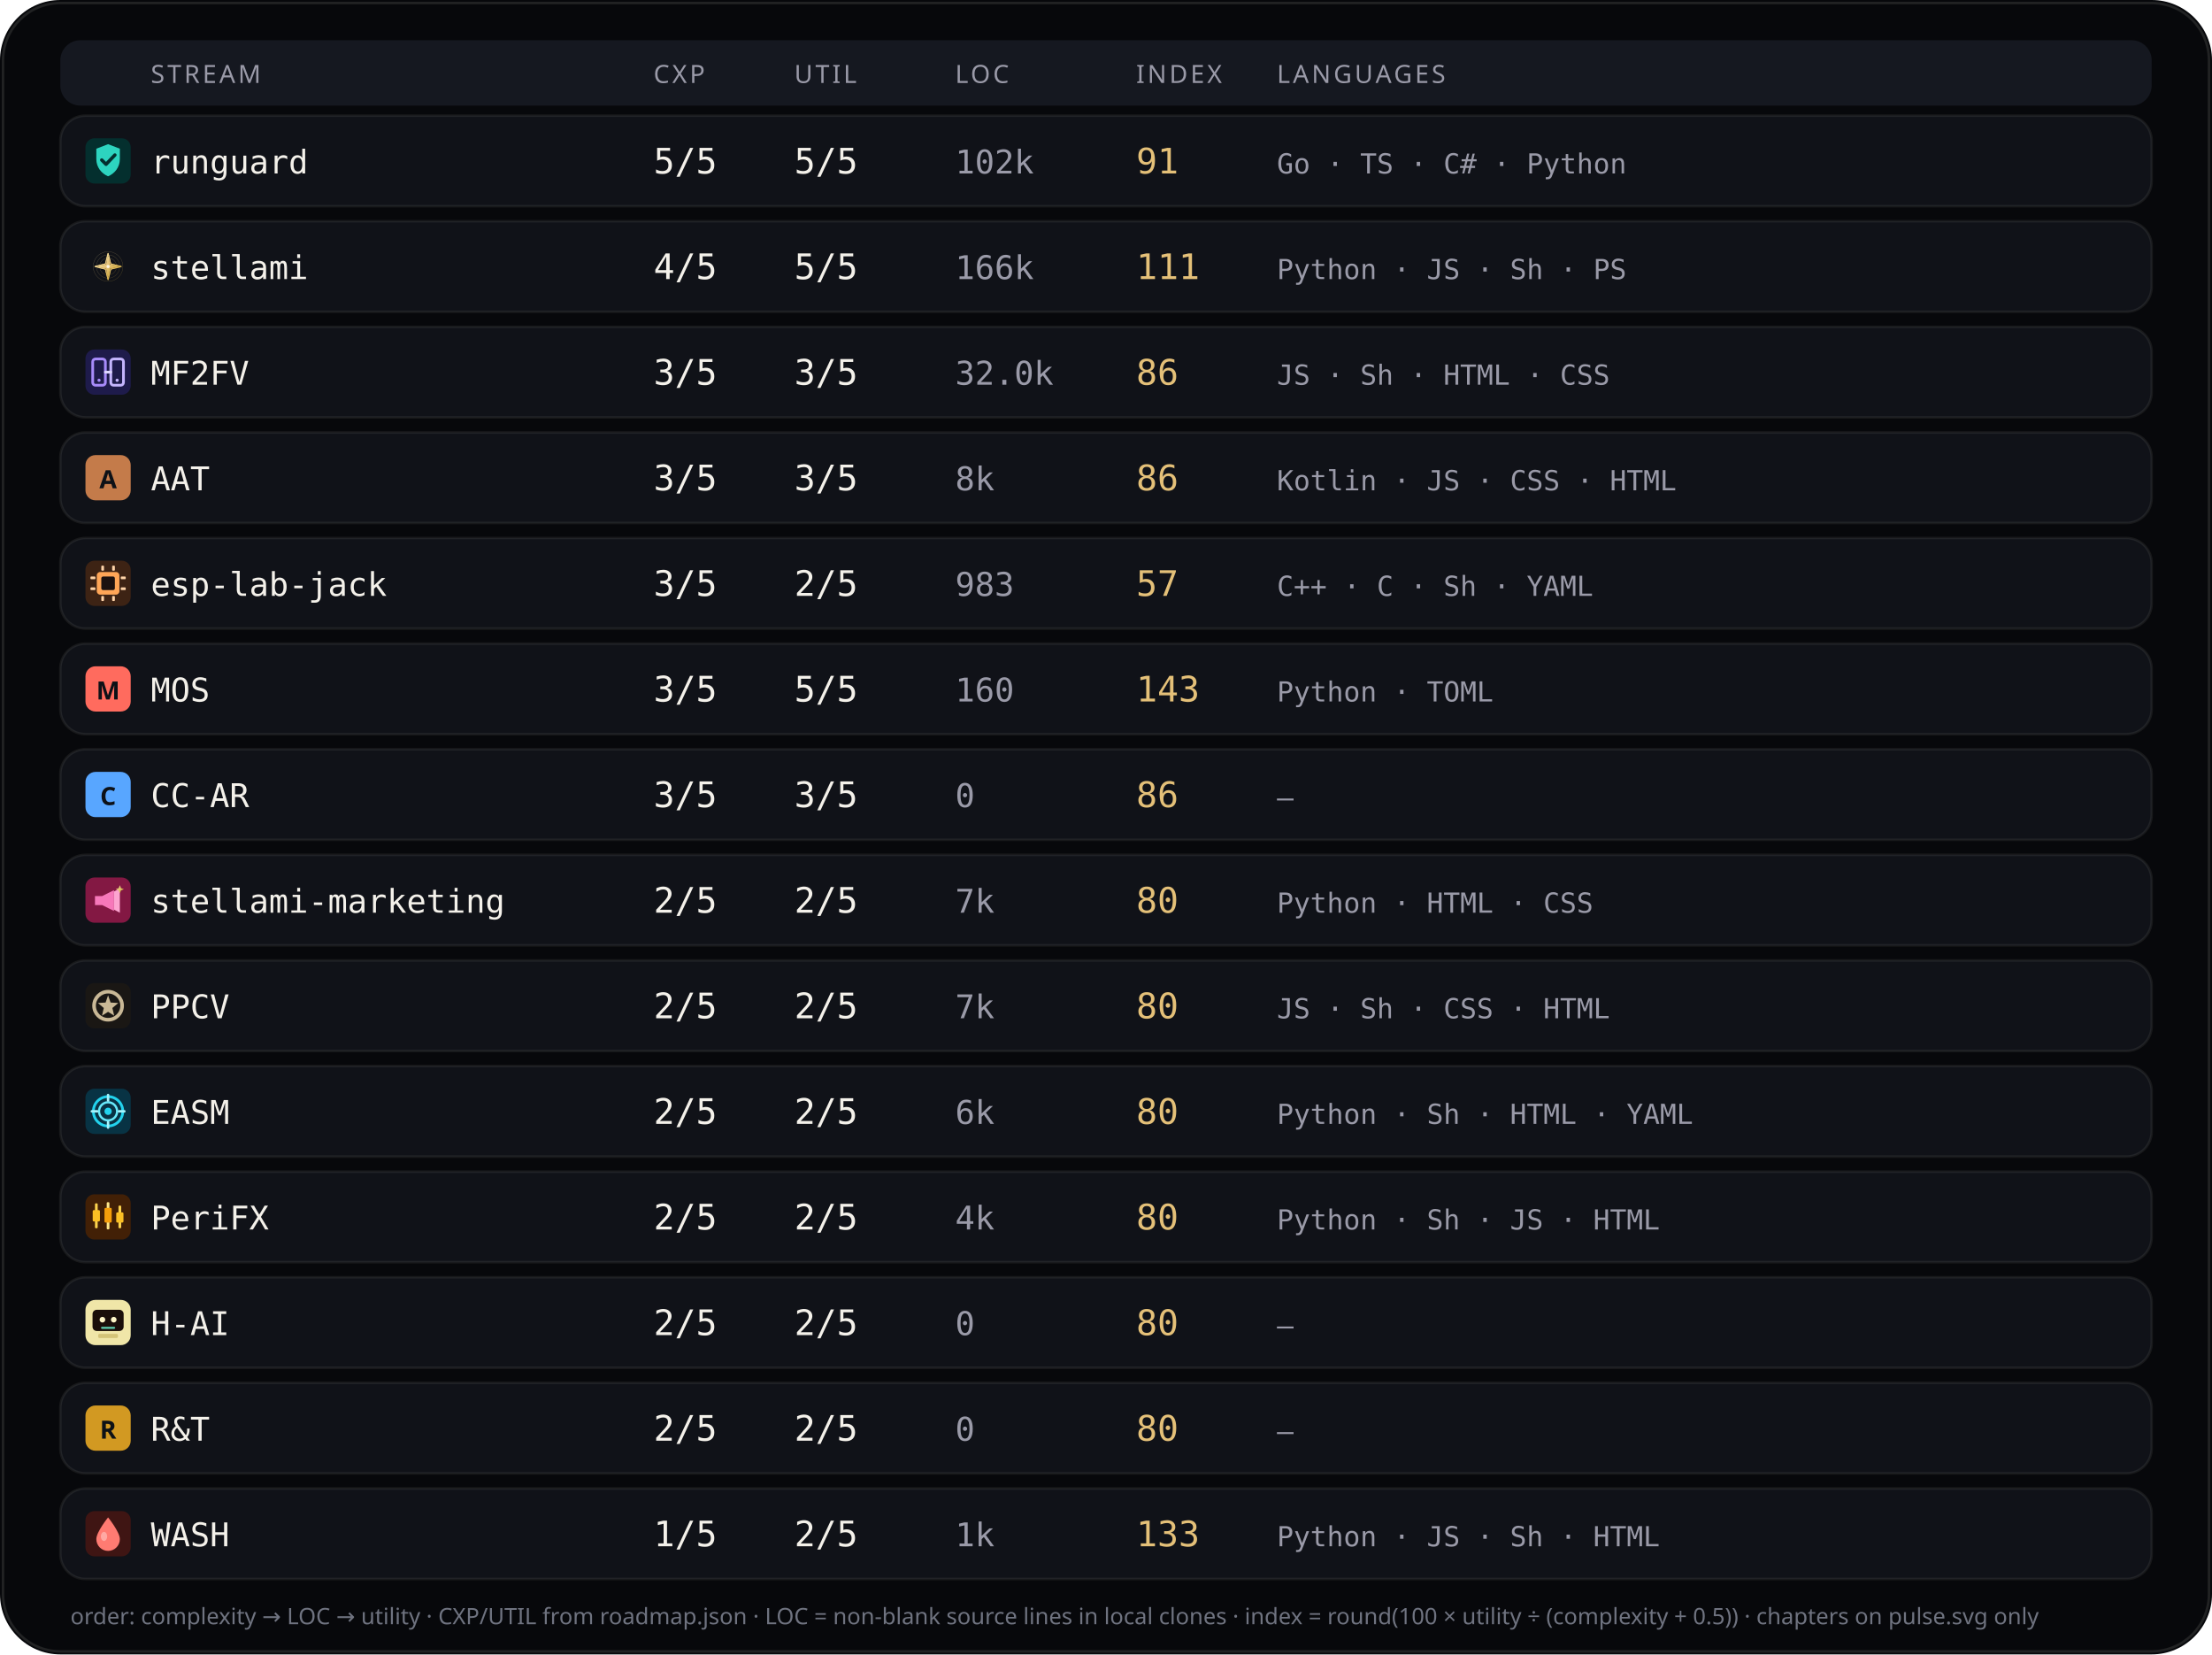
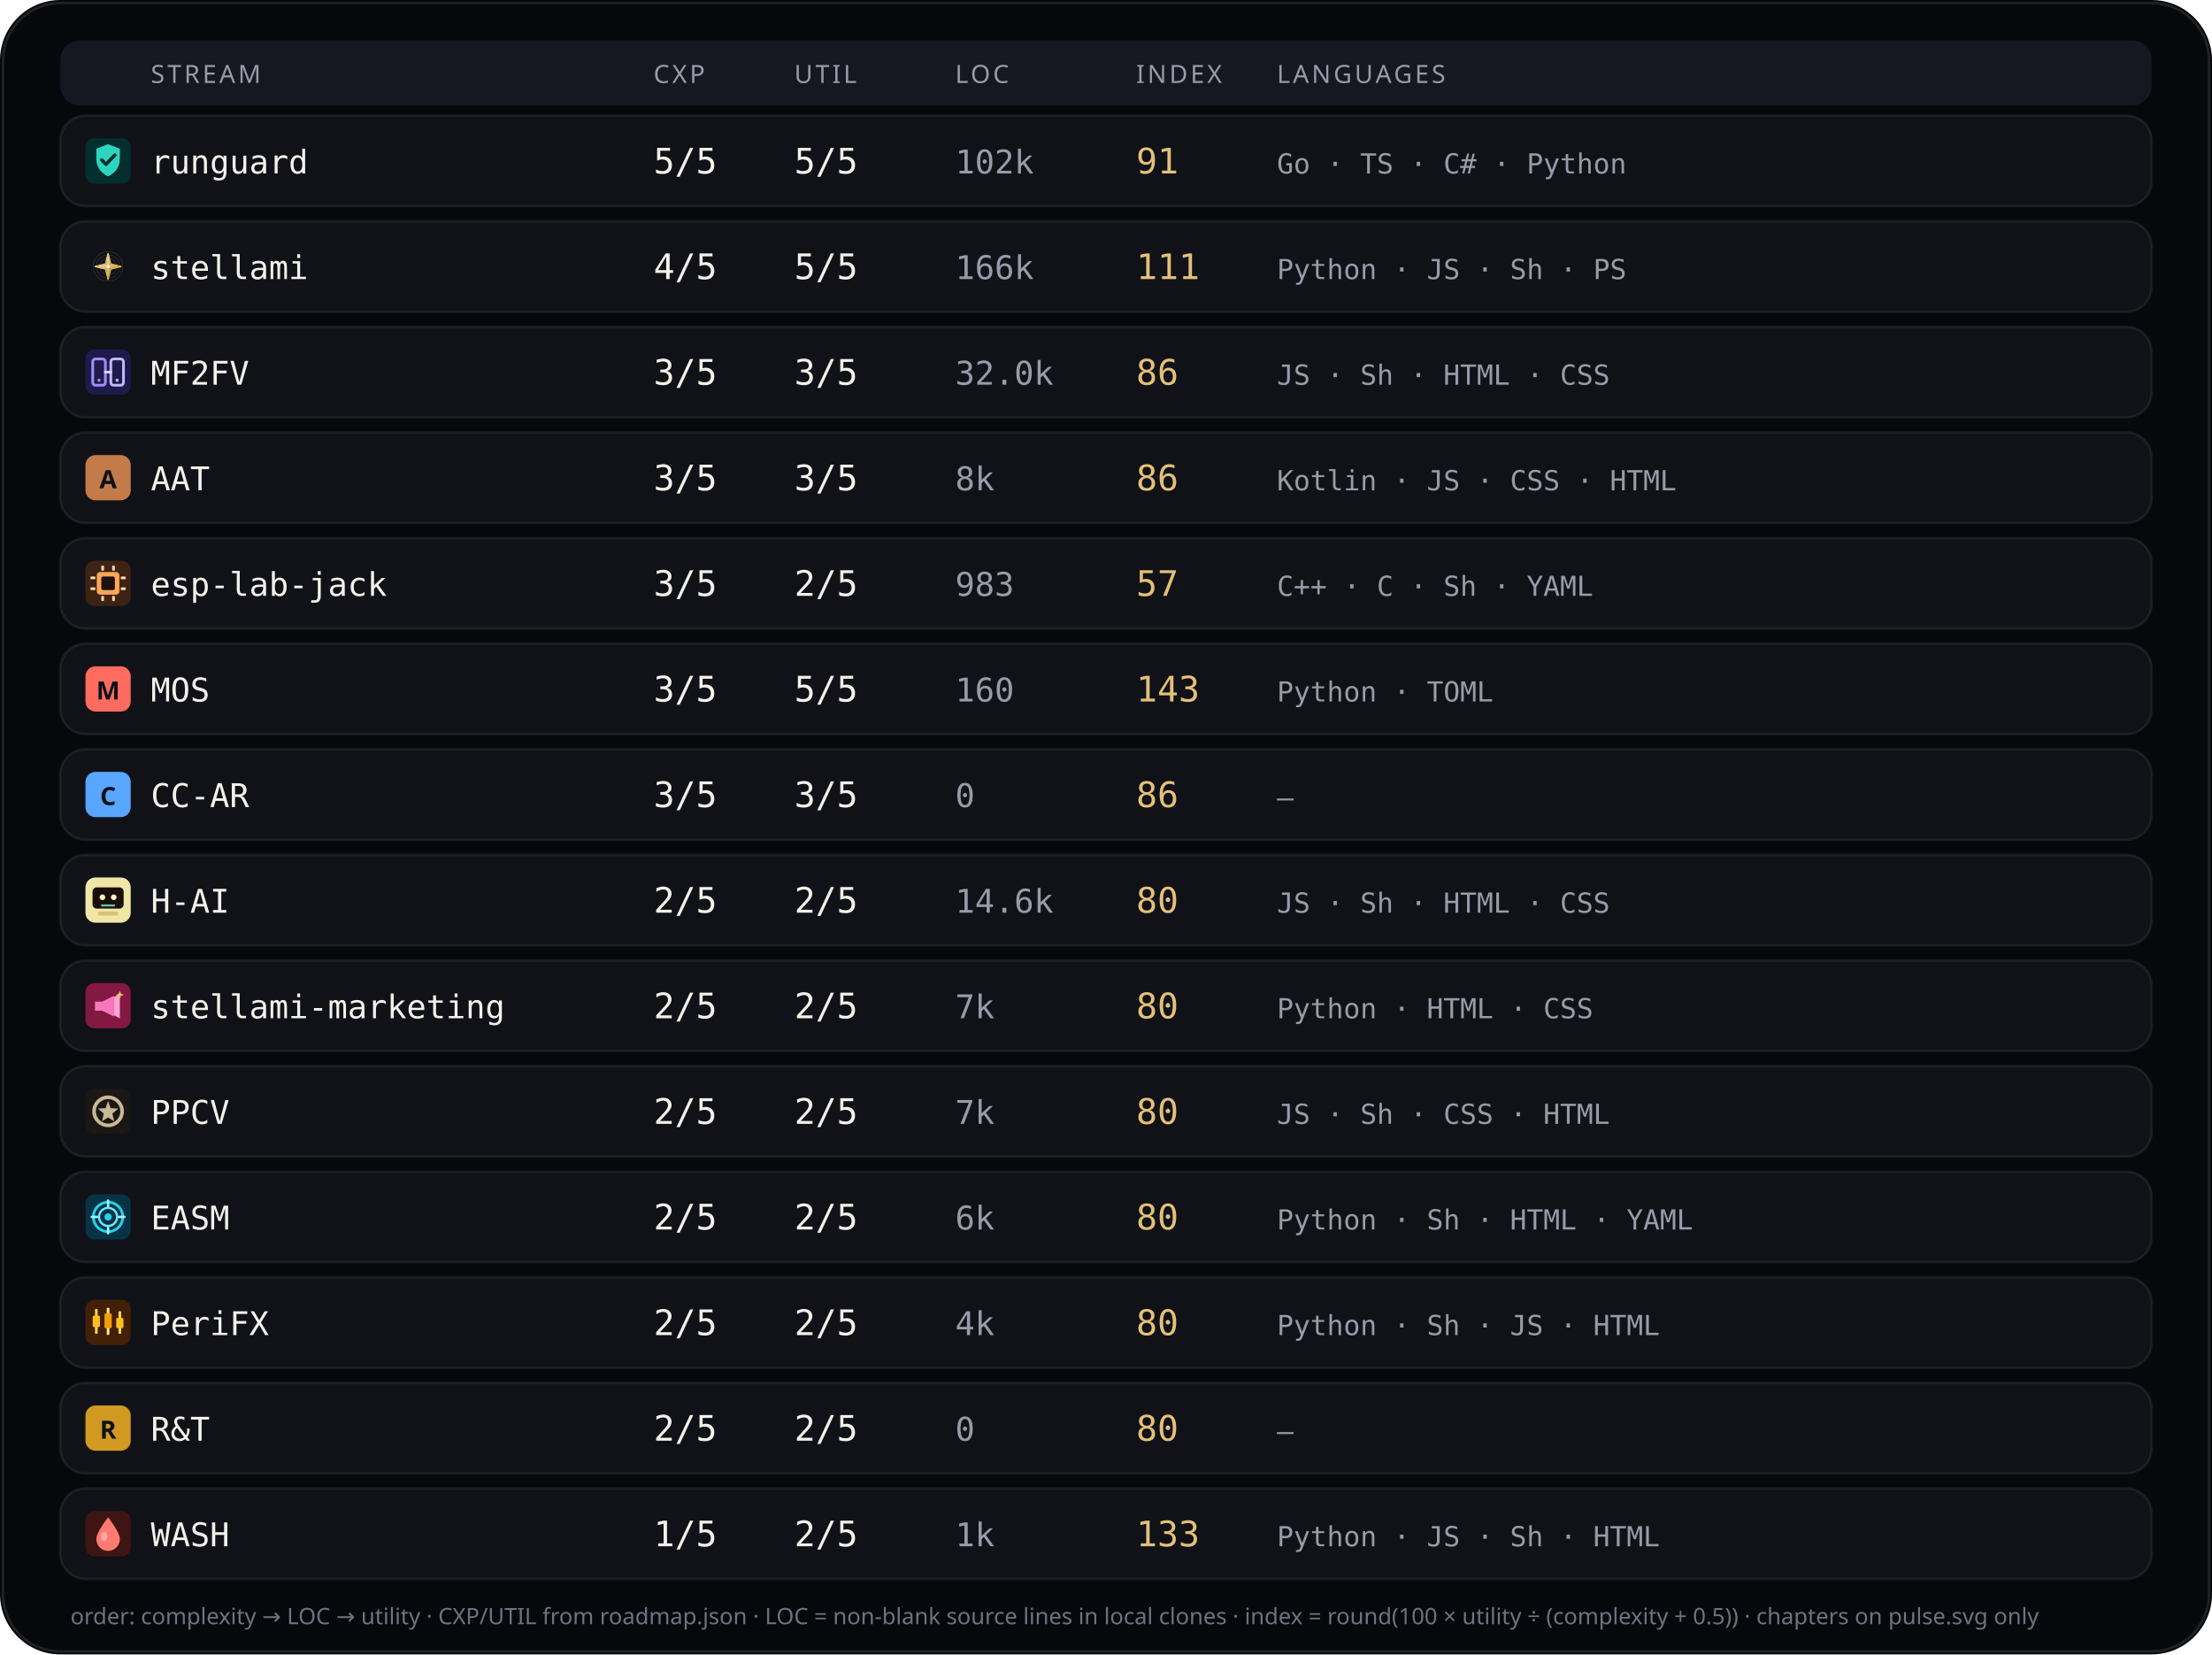
<svg xmlns="http://www.w3.org/2000/svg" viewBox="0 0 880 658" width="880" height="658" role="img" aria-label="Stream complexity utility languages">
  <rect width="880" height="658" rx="24" fill="#07080b" />
  <rect x="1.2" y="1.2" width="877.6" height="655.6" rx="22.8" fill="none" stroke="rgba(232,228,214,0.12)" />
  <rect x="24" y="16" width="832" height="26" rx="8" fill="#151820" />
  <text x="60" y="33" fill="#9a9aa8" font-size="10" font-family="ui-sans-serif, system-ui, sans-serif" letter-spacing="1.1">STREAM</text>
  <text x="260" y="33" fill="#9a9aa8" font-size="10" font-family="ui-sans-serif, system-ui, sans-serif" letter-spacing="1.1">CXP</text>
  <text x="316" y="33" fill="#9a9aa8" font-size="10" font-family="ui-sans-serif, system-ui, sans-serif" letter-spacing="1.1">UTIL</text>
  <text x="380" y="33" fill="#9a9aa8" font-size="10" font-family="ui-sans-serif, system-ui, sans-serif" letter-spacing="1.1">LOC</text>
  <text x="452" y="33" fill="#9a9aa8" font-size="10" font-family="ui-sans-serif, system-ui, sans-serif" letter-spacing="1.1">INDEX</text>
  <text x="508" y="33" fill="#9a9aa8" font-size="10" font-family="ui-sans-serif, system-ui, sans-serif" letter-spacing="1.1">LANGUAGES</text>
  <rect x="24" y="46" width="832" height="36" rx="10" fill="#101218" stroke="rgba(232,228,214,0.08)" />
  <g id="stream_logo_runguard" class="stream_logo" data-stream="runguard" transform="translate(34.0,55.0) scale(0.9)" opacity="1.0">
    <rect width="20" height="20" rx="4" fill="#042f2e" />
    <path fill="#2dd4bf" d="M10 2.6 L15.2 4.6 V9.2 C15.2 12.8 12.9 15.6 10 16.8 C7.1 15.6 4.8 12.8 4.8 9.2 V4.6 Z" />
    <path fill="none" stroke="#042f2e" stroke-width="1.5" stroke-linecap="round" stroke-linejoin="round" d="M7.2 9.6 L9.1 11.5 L13 7.4" />
  </g>
  <use class="stream_logo" data-stream="runguard" href="#stream_logo_runguard" x="34.0" y="55.0" width="18" height="18" opacity="0" />
  <text x="60" y="69" fill="#f4f1ea" font-size="13" font-family="ui-monospace, SFMono-Regular, monospace">runguard</text>
  <text x="260" y="69" fill="#f4f1ea" font-size="14" font-family="ui-monospace, SFMono-Regular, monospace">5/5</text>
  <text x="316" y="69" fill="#f4f1ea" font-size="14" font-family="ui-monospace, SFMono-Regular, monospace">5/5</text>
  <text x="380" y="69" fill="#9a9aa8" font-size="13" font-family="ui-monospace, SFMono-Regular, monospace">102k</text>
  <text x="452" y="69" fill="#e4c078" font-size="14" font-family="ui-monospace, SFMono-Regular, monospace">91</text>
  <text x="508" y="69" fill="#9a9aa8" font-size="11" font-family="ui-monospace, SFMono-Regular, monospace">Go · TS · C# · Python</text>
  <rect x="24" y="88" width="832" height="36" rx="10" fill="#101218" stroke="rgba(232,228,214,0.08)" />
  <g id="stream_logo_stellami" class="stream_logo" data-stream="stellami" transform="translate(34.0,97.0) scale(0.9)" opacity="1.0">
    <g transform="translate(-0 -0) scale(0.0390625 0.0390625)">
      <defs>
        <linearGradient id="stream_logo_stellami-gold" x1="0%" y1="0%" x2="100%" y2="100%">
          <stop offset="0%" stop-color="#f5e6a8" />
          <stop offset="45%" stop-color="#e8c57a" />
          <stop offset="100%" stop-color="#c9a227" />
        </linearGradient>
        <filter id="stream_logo_stellami-glow" x="-40%" y="-40%" width="180%" height="180%">
          <feGaussianBlur stdDeviation="6" result="b" />
          <feMerge>
            <feMergeNode in="b" />
            <feMergeNode in="SourceGraphic" />
          </feMerge>
        </filter>
      </defs>
      <g fill="none" stroke="url(#stream_logo_stellami-gold)" stroke-width="2.2" opacity=".55">
        <circle cx="256" cy="256" r="168" />
        <circle cx="256" cy="256" r="132" />
        <circle cx="256" cy="256" r="96" />
      </g>
      <g stroke="url(#stream_logo_stellami-gold)" stroke-width="1.4" opacity=".35">
        <line x1="256" y1="88" x2="256" y2="424" />
        <line x1="88" y1="256" x2="424" y2="256" />
      </g>
      <g filter="url(#stream_logo_stellami-glow)" stroke="url(#stream_logo_stellami-gold)" stroke-width="10" stroke-linecap="round" stroke-linejoin="round">
        <path d="M256 108 L286 226 L404 256 L286 286 L256 404 L226 286 L108 256 L226 226 Z" fill="none" />
        <path d="M256 148 L272 236 L360 256 L272 276 L256 364 L240 276 L152 256 L240 236 Z" fill="url(#stream_logo_stellami-gold)" opacity=".92" />
      </g>
      <circle cx="256" cy="256" r="18" fill="#fff8e8" opacity=".95" />
    </g>
  </g>
  <use class="stream_logo" data-stream="stellami" href="#stream_logo_stellami" x="34.0" y="97.0" width="18" height="18" opacity="0" />
  <text x="60" y="111" fill="#f4f1ea" font-size="13" font-family="ui-monospace, SFMono-Regular, monospace">stellami</text>
  <text x="260" y="111" fill="#f4f1ea" font-size="14" font-family="ui-monospace, SFMono-Regular, monospace">4/5</text>
  <text x="316" y="111" fill="#f4f1ea" font-size="14" font-family="ui-monospace, SFMono-Regular, monospace">5/5</text>
  <text x="380" y="111" fill="#9a9aa8" font-size="13" font-family="ui-monospace, SFMono-Regular, monospace">166k</text>
  <text x="452" y="111" fill="#e4c078" font-size="14" font-family="ui-monospace, SFMono-Regular, monospace">111</text>
  <text x="508" y="111" fill="#9a9aa8" font-size="11" font-family="ui-monospace, SFMono-Regular, monospace">Python · JS · Sh · PS</text>
  <rect x="24" y="130" width="832" height="36" rx="10" fill="#101218" stroke="rgba(232,228,214,0.08)" />
  <g id="stream_logo_mf2fv" class="stream_logo" data-stream="mf2fv" transform="translate(34.0,139.0) scale(0.9)" opacity="1.0">
    <rect width="20" height="20" rx="4" fill="#1e1b4b" />
    <rect x="3.2" y="4.2" width="5.6" height="11.6" rx="1.2" fill="none" stroke="#a78bfa" stroke-width="1.2" />
    <rect x="11.2" y="4.2" width="5.6" height="11.6" rx="1.2" fill="none" stroke="#c4b5fd" stroke-width="1.2" />
    <path d="M8.8 10 H11.2" stroke="#ddd6fe" stroke-width="1.2" stroke-linecap="round" />
    <circle cx="6" cy="13.6" r="0.7" fill="#a78bfa" />
    <circle cx="14" cy="13.6" r="0.7" fill="#c4b5fd" />
  </g>
  <use class="stream_logo" data-stream="mf2fv" href="#stream_logo_mf2fv" x="34.0" y="139.0" width="18" height="18" opacity="0" />
  <text x="60" y="153" fill="#f4f1ea" font-size="13" font-family="ui-monospace, SFMono-Regular, monospace">MF2FV</text>
  <text x="260" y="153" fill="#f4f1ea" font-size="14" font-family="ui-monospace, SFMono-Regular, monospace">3/5</text>
  <text x="316" y="153" fill="#f4f1ea" font-size="14" font-family="ui-monospace, SFMono-Regular, monospace">3/5</text>
  <text x="380" y="153" fill="#9a9aa8" font-size="13" font-family="ui-monospace, SFMono-Regular, monospace">32.0k</text>
  <text x="452" y="153" fill="#e4c078" font-size="14" font-family="ui-monospace, SFMono-Regular, monospace">86</text>
  <text x="508" y="153" fill="#9a9aa8" font-size="11" font-family="ui-monospace, SFMono-Regular, monospace">JS · Sh · HTML · CSS</text>
  <rect x="24" y="172" width="832" height="36" rx="10" fill="#101218" stroke="rgba(232,228,214,0.08)" />
  <g id="stream_logo_aat" class="stream_logo" data-stream="aat" opacity="1.0">
    <rect x="34.0" y="181.0" width="18" height="18" rx="4" fill="#c47b4a" />
    <text x="43.0" y="194.2" text-anchor="middle" fill="#0d1117" font-size="10" font-family="ui-sans-serif, system-ui, sans-serif" font-weight="700">A</text>
  </g>
  <text x="60" y="195" fill="#f4f1ea" font-size="13" font-family="ui-monospace, SFMono-Regular, monospace">AAT</text>
  <text x="260" y="195" fill="#f4f1ea" font-size="14" font-family="ui-monospace, SFMono-Regular, monospace">3/5</text>
  <text x="316" y="195" fill="#f4f1ea" font-size="14" font-family="ui-monospace, SFMono-Regular, monospace">3/5</text>
  <text x="380" y="195" fill="#9a9aa8" font-size="13" font-family="ui-monospace, SFMono-Regular, monospace">8k</text>
  <text x="452" y="195" fill="#e4c078" font-size="14" font-family="ui-monospace, SFMono-Regular, monospace">86</text>
  <text x="508" y="195" fill="#9a9aa8" font-size="11" font-family="ui-monospace, SFMono-Regular, monospace">Kotlin · JS · CSS · HTML</text>
  <rect x="24" y="214" width="832" height="36" rx="10" fill="#101218" stroke="rgba(232,228,214,0.08)" />
  <g id="stream_logo_esp-lab-jack" class="stream_logo" data-stream="esp-lab-jack" transform="translate(34.0,223.0) scale(0.9)" opacity="1.0">
    <rect width="20" height="20" rx="4" fill="#3d2314" />
    <rect x="5" y="5" width="10" height="10" rx="1.5" fill="#ffa657" />
    <rect x="7" y="7" width="6" height="6" rx="0.8" fill="#1c1210" />
    <rect x="2.2" y="7" width="2.2" height="1.2" rx="0.3" fill="#ffd4a8" />
    <rect x="2.2" y="11.8" width="2.2" height="1.2" rx="0.3" fill="#ffd4a8" />
    <rect x="15.6" y="7" width="2.2" height="1.2" rx="0.3" fill="#ffd4a8" />
    <rect x="15.6" y="11.8" width="2.2" height="1.2" rx="0.3" fill="#ffd4a8" />
    <rect x="7" y="2.2" width="1.2" height="2.2" rx="0.3" fill="#ffd4a8" />
    <rect x="11.8" y="2.2" width="1.2" height="2.2" rx="0.3" fill="#ffd4a8" />
    <rect x="7" y="15.6" width="1.2" height="2.2" rx="0.3" fill="#ffd4a8" />
    <rect x="11.8" y="15.6" width="1.2" height="2.2" rx="0.3" fill="#ffd4a8" />
  </g>
  <use class="stream_logo" data-stream="esp-lab-jack" href="#stream_logo_esp-lab-jack" x="34.0" y="223.0" width="18" height="18" opacity="0" />
  <text x="60" y="237" fill="#f4f1ea" font-size="13" font-family="ui-monospace, SFMono-Regular, monospace">esp-lab-jack</text>
  <text x="260" y="237" fill="#f4f1ea" font-size="14" font-family="ui-monospace, SFMono-Regular, monospace">3/5</text>
  <text x="316" y="237" fill="#f4f1ea" font-size="14" font-family="ui-monospace, SFMono-Regular, monospace">2/5</text>
  <text x="380" y="237" fill="#9a9aa8" font-size="13" font-family="ui-monospace, SFMono-Regular, monospace">983</text>
  <text x="452" y="237" fill="#e4c078" font-size="14" font-family="ui-monospace, SFMono-Regular, monospace">57</text>
  <text x="508" y="237" fill="#9a9aa8" font-size="11" font-family="ui-monospace, SFMono-Regular, monospace">C++ · C · Sh · YAML</text>
  <rect x="24" y="256" width="832" height="36" rx="10" fill="#101218" stroke="rgba(232,228,214,0.08)" />
  <g id="stream_logo_mos" class="stream_logo" data-stream="mos" opacity="1.0">
    <rect x="34.0" y="265.0" width="18" height="18" rx="4" fill="#ff6b5e" />
    <text x="43.0" y="278.2" text-anchor="middle" fill="#0d1117" font-size="10" font-family="ui-sans-serif, system-ui, sans-serif" font-weight="700">M</text>
  </g>
  <text x="60" y="279" fill="#f4f1ea" font-size="13" font-family="ui-monospace, SFMono-Regular, monospace">MOS</text>
  <text x="260" y="279" fill="#f4f1ea" font-size="14" font-family="ui-monospace, SFMono-Regular, monospace">3/5</text>
  <text x="316" y="279" fill="#f4f1ea" font-size="14" font-family="ui-monospace, SFMono-Regular, monospace">5/5</text>
  <text x="380" y="279" fill="#9a9aa8" font-size="13" font-family="ui-monospace, SFMono-Regular, monospace">160</text>
  <text x="452" y="279" fill="#e4c078" font-size="14" font-family="ui-monospace, SFMono-Regular, monospace">143</text>
  <text x="508" y="279" fill="#9a9aa8" font-size="11" font-family="ui-monospace, SFMono-Regular, monospace">Python · TOML</text>
  <rect x="24" y="298" width="832" height="36" rx="10" fill="#101218" stroke="rgba(232,228,214,0.08)" />
  <g id="stream_logo_cc-ar" class="stream_logo" data-stream="cc-ar" opacity="1.0">
    <rect x="34.0" y="307.0" width="18" height="18" rx="4" fill="#58a6ff" />
    <text x="43.0" y="320.2" text-anchor="middle" fill="#0d1117" font-size="10" font-family="ui-sans-serif, system-ui, sans-serif" font-weight="700">C</text>
  </g>
  <text x="60" y="321" fill="#f4f1ea" font-size="13" font-family="ui-monospace, SFMono-Regular, monospace">CC-AR</text>
  <text x="260" y="321" fill="#f4f1ea" font-size="14" font-family="ui-monospace, SFMono-Regular, monospace">3/5</text>
  <text x="316" y="321" fill="#f4f1ea" font-size="14" font-family="ui-monospace, SFMono-Regular, monospace">3/5</text>
  <text x="380" y="321" fill="#9a9aa8" font-size="13" font-family="ui-monospace, SFMono-Regular, monospace">0</text>
  <text x="452" y="321" fill="#e4c078" font-size="14" font-family="ui-monospace, SFMono-Regular, monospace">86</text>
  <text x="508" y="321" fill="#9a9aa8" font-size="11" font-family="ui-monospace, SFMono-Regular, monospace">—</text>
  <rect x="24" y="340" width="832" height="36" rx="10" fill="#101218" stroke="rgba(232,228,214,0.08)" />
-   <g id="stream_logo_stellami-marketing" class="stream_logo" data-stream="stellami-marketing" transform="translate(34.0,349.0) scale(0.9)" opacity="1.0">
+   <g id="stream_logo_ccdpc" class="stream_logo" data-stream="ccdpc" transform="translate(34.0,349.0) scale(0.9)" opacity="1.0">
+     <g transform="translate(-0 -0) scale(0.3125 0.3125)">
+       <rect width="64" height="64" rx="14" fill="#f0e6a8" />
+       <rect x="10" y="14" width="44" height="30" rx="6" fill="#1a0e0a" />
+       <circle cx="24" cy="28" r="4" fill="#fff6c8" />
+       <circle cx="40" cy="28" r="4" fill="#fff6c8" />
+       <rect x="22" y="38" width="20" height="3" rx="1.5" fill="#5bc4a8" />
+       <rect x="18" y="48" width="28" height="6" rx="2" fill="#d4c478" />
+     </g>
+   </g>
+   <use class="stream_logo" data-stream="ccdpc" href="#stream_logo_ccdpc" x="34.0" y="349.0" width="18" height="18" opacity="0" />
+   <text x="60" y="363" fill="#f4f1ea" font-size="13" font-family="ui-monospace, SFMono-Regular, monospace">H-AI</text>
+   <text x="260" y="363" fill="#f4f1ea" font-size="14" font-family="ui-monospace, SFMono-Regular, monospace">2/5</text>
+   <text x="316" y="363" fill="#f4f1ea" font-size="14" font-family="ui-monospace, SFMono-Regular, monospace">2/5</text>
+   <text x="380" y="363" fill="#9a9aa8" font-size="13" font-family="ui-monospace, SFMono-Regular, monospace">14.6k</text>
+   <text x="452" y="363" fill="#e4c078" font-size="14" font-family="ui-monospace, SFMono-Regular, monospace">80</text>
+   <text x="508" y="363" fill="#9a9aa8" font-size="11" font-family="ui-monospace, SFMono-Regular, monospace">JS · Sh · HTML · CSS</text>
+   <rect x="24" y="382" width="832" height="36" rx="10" fill="#101218" stroke="rgba(232,228,214,0.08)" />
+   <g id="stream_logo_stellami-marketing" class="stream_logo" data-stream="stellami-marketing" transform="translate(34.0,391.0) scale(0.9)" opacity="1.0">
    <defs>
      <linearGradient id="stream_logo_stellami-marketing-smkt-gold" x1="0%" y1="0%" x2="100%" y2="100%">
        <stop offset="0%" stop-color="#f5e6a8" />
        <stop offset="100%" stop-color="#c9a227" />
      </linearGradient>
    </defs>
    <rect width="20" height="20" rx="4" fill="#831843" />
    <path fill="#f778ba" d="M4.2 8.2h3.2l5.2-2.6v9.2l-5.2-2.6H4.2z" />
    <path fill="#fda4d0" d="M12.6 6.2l2.6-1.4v10.8l-2.6-1.4z" />
    <path fill="url(#stream_logo_stellami-marketing-smkt-gold)" d="M15.2 3.4 L15.7 4.7 L17 5.2 L15.7 5.7 L15.2 7 L14.7 5.7 L13.4 5.2 L14.7 4.7 Z" />
  </g>
-   <use class="stream_logo" data-stream="stellami-marketing" href="#stream_logo_stellami-marketing" x="34.0" y="349.0" width="18" height="18" opacity="0" />
-   <text x="60" y="363" fill="#f4f1ea" font-size="13" font-family="ui-monospace, SFMono-Regular, monospace">stellami-marketing</text>
-   <text x="260" y="363" fill="#f4f1ea" font-size="14" font-family="ui-monospace, SFMono-Regular, monospace">2/5</text>
-   <text x="316" y="363" fill="#f4f1ea" font-size="14" font-family="ui-monospace, SFMono-Regular, monospace">2/5</text>
-   <text x="380" y="363" fill="#9a9aa8" font-size="13" font-family="ui-monospace, SFMono-Regular, monospace">7k</text>
-   <text x="452" y="363" fill="#e4c078" font-size="14" font-family="ui-monospace, SFMono-Regular, monospace">80</text>
-   <text x="508" y="363" fill="#9a9aa8" font-size="11" font-family="ui-monospace, SFMono-Regular, monospace">Python · HTML · CSS</text>
-   <rect x="24" y="382" width="832" height="36" rx="10" fill="#101218" stroke="rgba(232,228,214,0.08)" />
-   <g id="stream_logo_ppcv" class="stream_logo" data-stream="ppcv" transform="translate(34.0,391.0) scale(0.9)" opacity="1.0">
-     <rect width="20" height="20" rx="4" fill="#1a1714" />
-     <circle cx="10" cy="10" r="6.2" fill="none" stroke="#c9b896" stroke-width="1.6" />
-     <path fill="#c9b896" d="M10 5.4 L11.1 8.6 L14.5 8.8 L11.9 11 L12.7 14.4 L10 12.7 L7.3 14.4 L8.1 11 L5.5 8.8 L8.9 8.6 Z" />
-   </g>
-   <use class="stream_logo" data-stream="ppcv" href="#stream_logo_ppcv" x="34.0" y="391.0" width="18" height="18" opacity="0" />
-   <text x="60" y="405" fill="#f4f1ea" font-size="13" font-family="ui-monospace, SFMono-Regular, monospace">PPCV</text>
+   <use class="stream_logo" data-stream="stellami-marketing" href="#stream_logo_stellami-marketing" x="34.0" y="391.0" width="18" height="18" opacity="0" />
+   <text x="60" y="405" fill="#f4f1ea" font-size="13" font-family="ui-monospace, SFMono-Regular, monospace">stellami-marketing</text>
  <text x="260" y="405" fill="#f4f1ea" font-size="14" font-family="ui-monospace, SFMono-Regular, monospace">2/5</text>
  <text x="316" y="405" fill="#f4f1ea" font-size="14" font-family="ui-monospace, SFMono-Regular, monospace">2/5</text>
  <text x="380" y="405" fill="#9a9aa8" font-size="13" font-family="ui-monospace, SFMono-Regular, monospace">7k</text>
  <text x="452" y="405" fill="#e4c078" font-size="14" font-family="ui-monospace, SFMono-Regular, monospace">80</text>
-   <text x="508" y="405" fill="#9a9aa8" font-size="11" font-family="ui-monospace, SFMono-Regular, monospace">JS · Sh · CSS · HTML</text>
+   <text x="508" y="405" fill="#9a9aa8" font-size="11" font-family="ui-monospace, SFMono-Regular, monospace">Python · HTML · CSS</text>
  <rect x="24" y="424" width="832" height="36" rx="10" fill="#101218" stroke="rgba(232,228,214,0.08)" />
-   <g id="stream_logo_easm" class="stream_logo" data-stream="easm" transform="translate(34.0,433.0) scale(0.9)" opacity="1.0">
+   <g id="stream_logo_ppcv" class="stream_logo" data-stream="ppcv" transform="translate(34.0,433.0) scale(0.9)" opacity="1.0">
+     <rect width="20" height="20" rx="4" fill="#1a1714" />
+     <circle cx="10" cy="10" r="6.2" fill="none" stroke="#c9b896" stroke-width="1.6" />
+     <path fill="#c9b896" d="M10 5.4 L11.1 8.6 L14.5 8.8 L11.9 11 L12.7 14.4 L10 12.7 L7.3 14.4 L8.1 11 L5.5 8.8 L8.9 8.6 Z" />
+   </g>
+   <use class="stream_logo" data-stream="ppcv" href="#stream_logo_ppcv" x="34.0" y="433.0" width="18" height="18" opacity="0" />
+   <text x="60" y="447" fill="#f4f1ea" font-size="13" font-family="ui-monospace, SFMono-Regular, monospace">PPCV</text>
+   <text x="260" y="447" fill="#f4f1ea" font-size="14" font-family="ui-monospace, SFMono-Regular, monospace">2/5</text>
+   <text x="316" y="447" fill="#f4f1ea" font-size="14" font-family="ui-monospace, SFMono-Regular, monospace">2/5</text>
+   <text x="380" y="447" fill="#9a9aa8" font-size="13" font-family="ui-monospace, SFMono-Regular, monospace">7k</text>
+   <text x="452" y="447" fill="#e4c078" font-size="14" font-family="ui-monospace, SFMono-Regular, monospace">80</text>
+   <text x="508" y="447" fill="#9a9aa8" font-size="11" font-family="ui-monospace, SFMono-Regular, monospace">JS · Sh · CSS · HTML</text>
+   <rect x="24" y="466" width="832" height="36" rx="10" fill="#101218" stroke="rgba(232,228,214,0.08)" />
+   <g id="stream_logo_easm" class="stream_logo" data-stream="easm" transform="translate(34.0,475.0) scale(0.9)" opacity="1.0">
    <rect width="20" height="20" rx="4" fill="#083344" />
    <circle cx="10" cy="10" r="6.5" fill="none" stroke="#22d3ee" stroke-width="1.2" />
    <circle cx="10" cy="10" r="4" fill="none" stroke="#67e8f9" stroke-width="1" />
    <circle cx="10" cy="10" r="1.6" fill="#22d3ee" />
    <path d="M10 2.8 V5.2 M10 14.8 V17.2 M2.8 10 H5.2 M14.8 10 H17.2" stroke="#a5f3fc" stroke-width="1.1" stroke-linecap="round" />
  </g>
-   <use class="stream_logo" data-stream="easm" href="#stream_logo_easm" x="34.0" y="433.0" width="18" height="18" opacity="0" />
-   <text x="60" y="447" fill="#f4f1ea" font-size="13" font-family="ui-monospace, SFMono-Regular, monospace">EASM</text>
-   <text x="260" y="447" fill="#f4f1ea" font-size="14" font-family="ui-monospace, SFMono-Regular, monospace">2/5</text>
-   <text x="316" y="447" fill="#f4f1ea" font-size="14" font-family="ui-monospace, SFMono-Regular, monospace">2/5</text>
-   <text x="380" y="447" fill="#9a9aa8" font-size="13" font-family="ui-monospace, SFMono-Regular, monospace">6k</text>
-   <text x="452" y="447" fill="#e4c078" font-size="14" font-family="ui-monospace, SFMono-Regular, monospace">80</text>
-   <text x="508" y="447" fill="#9a9aa8" font-size="11" font-family="ui-monospace, SFMono-Regular, monospace">Python · Sh · HTML · YAML</text>
-   <rect x="24" y="466" width="832" height="36" rx="10" fill="#101218" stroke="rgba(232,228,214,0.08)" />
-   <g id="stream_logo_peri" class="stream_logo" data-stream="peri" transform="translate(34.0,475.0) scale(0.9)" opacity="1.0">
+   <use class="stream_logo" data-stream="easm" href="#stream_logo_easm" x="34.0" y="475.0" width="18" height="18" opacity="0" />
+   <text x="60" y="489" fill="#f4f1ea" font-size="13" font-family="ui-monospace, SFMono-Regular, monospace">EASM</text>
+   <text x="260" y="489" fill="#f4f1ea" font-size="14" font-family="ui-monospace, SFMono-Regular, monospace">2/5</text>
+   <text x="316" y="489" fill="#f4f1ea" font-size="14" font-family="ui-monospace, SFMono-Regular, monospace">2/5</text>
+   <text x="380" y="489" fill="#9a9aa8" font-size="13" font-family="ui-monospace, SFMono-Regular, monospace">6k</text>
+   <text x="452" y="489" fill="#e4c078" font-size="14" font-family="ui-monospace, SFMono-Regular, monospace">80</text>
+   <text x="508" y="489" fill="#9a9aa8" font-size="11" font-family="ui-monospace, SFMono-Regular, monospace">Python · Sh · HTML · YAML</text>
+   <rect x="24" y="508" width="832" height="36" rx="10" fill="#101218" stroke="rgba(232,228,214,0.08)" />
+   <g id="stream_logo_peri" class="stream_logo" data-stream="peri" transform="translate(34.0,517.0) scale(0.9)" opacity="1.0">
    <rect width="20" height="20" rx="4" fill="#422006" />
    <rect x="4.2" y="4" width="1.2" height="11" rx="0.4" fill="#fcd34d" />
    <rect x="3.2" y="7" width="3.2" height="5" rx="0.5" fill="#fbbf24" />
    <rect x="9.4" y="3.5" width="1.2" height="12" rx="0.4" fill="#fde68a" />
    <rect x="8.4" y="6" width="3.2" height="6.5" rx="0.5" fill="#f59e0b" />
    <rect x="14.6" y="5" width="1.2" height="10" rx="0.4" fill="#fcd34d" />
    <rect x="13.6" y="8" width="3.2" height="4.5" rx="0.5" fill="#fbbf24" />
  </g>
-   <use class="stream_logo" data-stream="peri" href="#stream_logo_peri" x="34.0" y="475.0" width="18" height="18" opacity="0" />
-   <text x="60" y="489" fill="#f4f1ea" font-size="13" font-family="ui-monospace, SFMono-Regular, monospace">PeriFX</text>
-   <text x="260" y="489" fill="#f4f1ea" font-size="14" font-family="ui-monospace, SFMono-Regular, monospace">2/5</text>
-   <text x="316" y="489" fill="#f4f1ea" font-size="14" font-family="ui-monospace, SFMono-Regular, monospace">2/5</text>
-   <text x="380" y="489" fill="#9a9aa8" font-size="13" font-family="ui-monospace, SFMono-Regular, monospace">4k</text>
-   <text x="452" y="489" fill="#e4c078" font-size="14" font-family="ui-monospace, SFMono-Regular, monospace">80</text>
-   <text x="508" y="489" fill="#9a9aa8" font-size="11" font-family="ui-monospace, SFMono-Regular, monospace">Python · Sh · JS · HTML</text>
-   <rect x="24" y="508" width="832" height="36" rx="10" fill="#101218" stroke="rgba(232,228,214,0.08)" />
-   <g id="stream_logo_ccdpc" class="stream_logo" data-stream="ccdpc" transform="translate(34.0,517.0) scale(0.9)" opacity="1.0">
-     <g transform="translate(-0 -0) scale(0.3125 0.3125)">
-       <rect width="64" height="64" rx="14" fill="#f0e6a8" />
-       <rect x="10" y="14" width="44" height="30" rx="6" fill="#1a0e0a" />
-       <circle cx="24" cy="28" r="4" fill="#fff6c8" />
-       <circle cx="40" cy="28" r="4" fill="#fff6c8" />
-       <rect x="22" y="38" width="20" height="3" rx="1.5" fill="#5bc4a8" />
-       <rect x="18" y="48" width="28" height="6" rx="2" fill="#d4c478" />
-     </g>
-   </g>
-   <use class="stream_logo" data-stream="ccdpc" href="#stream_logo_ccdpc" x="34.0" y="517.0" width="18" height="18" opacity="0" />
-   <text x="60" y="531" fill="#f4f1ea" font-size="13" font-family="ui-monospace, SFMono-Regular, monospace">H-AI</text>
+   <use class="stream_logo" data-stream="peri" href="#stream_logo_peri" x="34.0" y="517.0" width="18" height="18" opacity="0" />
+   <text x="60" y="531" fill="#f4f1ea" font-size="13" font-family="ui-monospace, SFMono-Regular, monospace">PeriFX</text>
  <text x="260" y="531" fill="#f4f1ea" font-size="14" font-family="ui-monospace, SFMono-Regular, monospace">2/5</text>
  <text x="316" y="531" fill="#f4f1ea" font-size="14" font-family="ui-monospace, SFMono-Regular, monospace">2/5</text>
-   <text x="380" y="531" fill="#9a9aa8" font-size="13" font-family="ui-monospace, SFMono-Regular, monospace">0</text>
+   <text x="380" y="531" fill="#9a9aa8" font-size="13" font-family="ui-monospace, SFMono-Regular, monospace">4k</text>
  <text x="452" y="531" fill="#e4c078" font-size="14" font-family="ui-monospace, SFMono-Regular, monospace">80</text>
-   <text x="508" y="531" fill="#9a9aa8" font-size="11" font-family="ui-monospace, SFMono-Regular, monospace">—</text>
+   <text x="508" y="531" fill="#9a9aa8" font-size="11" font-family="ui-monospace, SFMono-Regular, monospace">Python · Sh · JS · HTML</text>
  <rect x="24" y="550" width="832" height="36" rx="10" fill="#101218" stroke="rgba(232,228,214,0.08)" />
  <g id="stream_logo_rt" class="stream_logo" data-stream="rt" opacity="1.0">
    <rect x="34.0" y="559.0" width="18" height="18" rx="4" fill="#d29922" />
    <text x="43.0" y="572.2" text-anchor="middle" fill="#0d1117" font-size="10" font-family="ui-sans-serif, system-ui, sans-serif" font-weight="700">R</text>
  </g>
  <text x="60" y="573" fill="#f4f1ea" font-size="13" font-family="ui-monospace, SFMono-Regular, monospace">R&amp;T</text>
  <text x="260" y="573" fill="#f4f1ea" font-size="14" font-family="ui-monospace, SFMono-Regular, monospace">2/5</text>
  <text x="316" y="573" fill="#f4f1ea" font-size="14" font-family="ui-monospace, SFMono-Regular, monospace">2/5</text>
  <text x="380" y="573" fill="#9a9aa8" font-size="13" font-family="ui-monospace, SFMono-Regular, monospace">0</text>
  <text x="452" y="573" fill="#e4c078" font-size="14" font-family="ui-monospace, SFMono-Regular, monospace">80</text>
  <text x="508" y="573" fill="#9a9aa8" font-size="11" font-family="ui-monospace, SFMono-Regular, monospace">—</text>
  <rect x="24" y="592" width="832" height="36" rx="10" fill="#101218" stroke="rgba(232,228,214,0.08)" />
  <g id="stream_logo_wash" class="stream_logo" data-stream="wash" transform="translate(34.0,601.0) scale(0.9)" opacity="1.0">
    <rect width="20" height="20" rx="4" fill="#3f1513" />
    <path fill="#ff7b72" d="M10 2.8 C10 2.8 15.2 9.2 15.2 12.4 A5.2 5.2 0 0 1 4.8 12.4 C4.8 9.2 10 2.8 10 2.8 Z" />
    <ellipse cx="8.2" cy="11.2" rx="1.4" ry="2" fill="#ffd0cc" opacity=".55" />
  </g>
  <use class="stream_logo" data-stream="wash" href="#stream_logo_wash" x="34.0" y="601.0" width="18" height="18" opacity="0" />
  <text x="60" y="615" fill="#f4f1ea" font-size="13" font-family="ui-monospace, SFMono-Regular, monospace">WASH</text>
  <text x="260" y="615" fill="#f4f1ea" font-size="14" font-family="ui-monospace, SFMono-Regular, monospace">1/5</text>
  <text x="316" y="615" fill="#f4f1ea" font-size="14" font-family="ui-monospace, SFMono-Regular, monospace">2/5</text>
  <text x="380" y="615" fill="#9a9aa8" font-size="13" font-family="ui-monospace, SFMono-Regular, monospace">1k</text>
  <text x="452" y="615" fill="#e4c078" font-size="14" font-family="ui-monospace, SFMono-Regular, monospace">133</text>
  <text x="508" y="615" fill="#9a9aa8" font-size="11" font-family="ui-monospace, SFMono-Regular, monospace">Python · JS · Sh · HTML</text>
  <text x="28" y="646" fill="#6f7380" font-size="9" font-family="ui-sans-serif, system-ui, sans-serif">order: complexity → LOC → utility · CXP/UTIL from roadmap.json · LOC = non-blank source lines in local clones · index = round(100 × utility ÷ (complexity + 0.5)) · chapters on pulse.svg only</text>
</svg>
